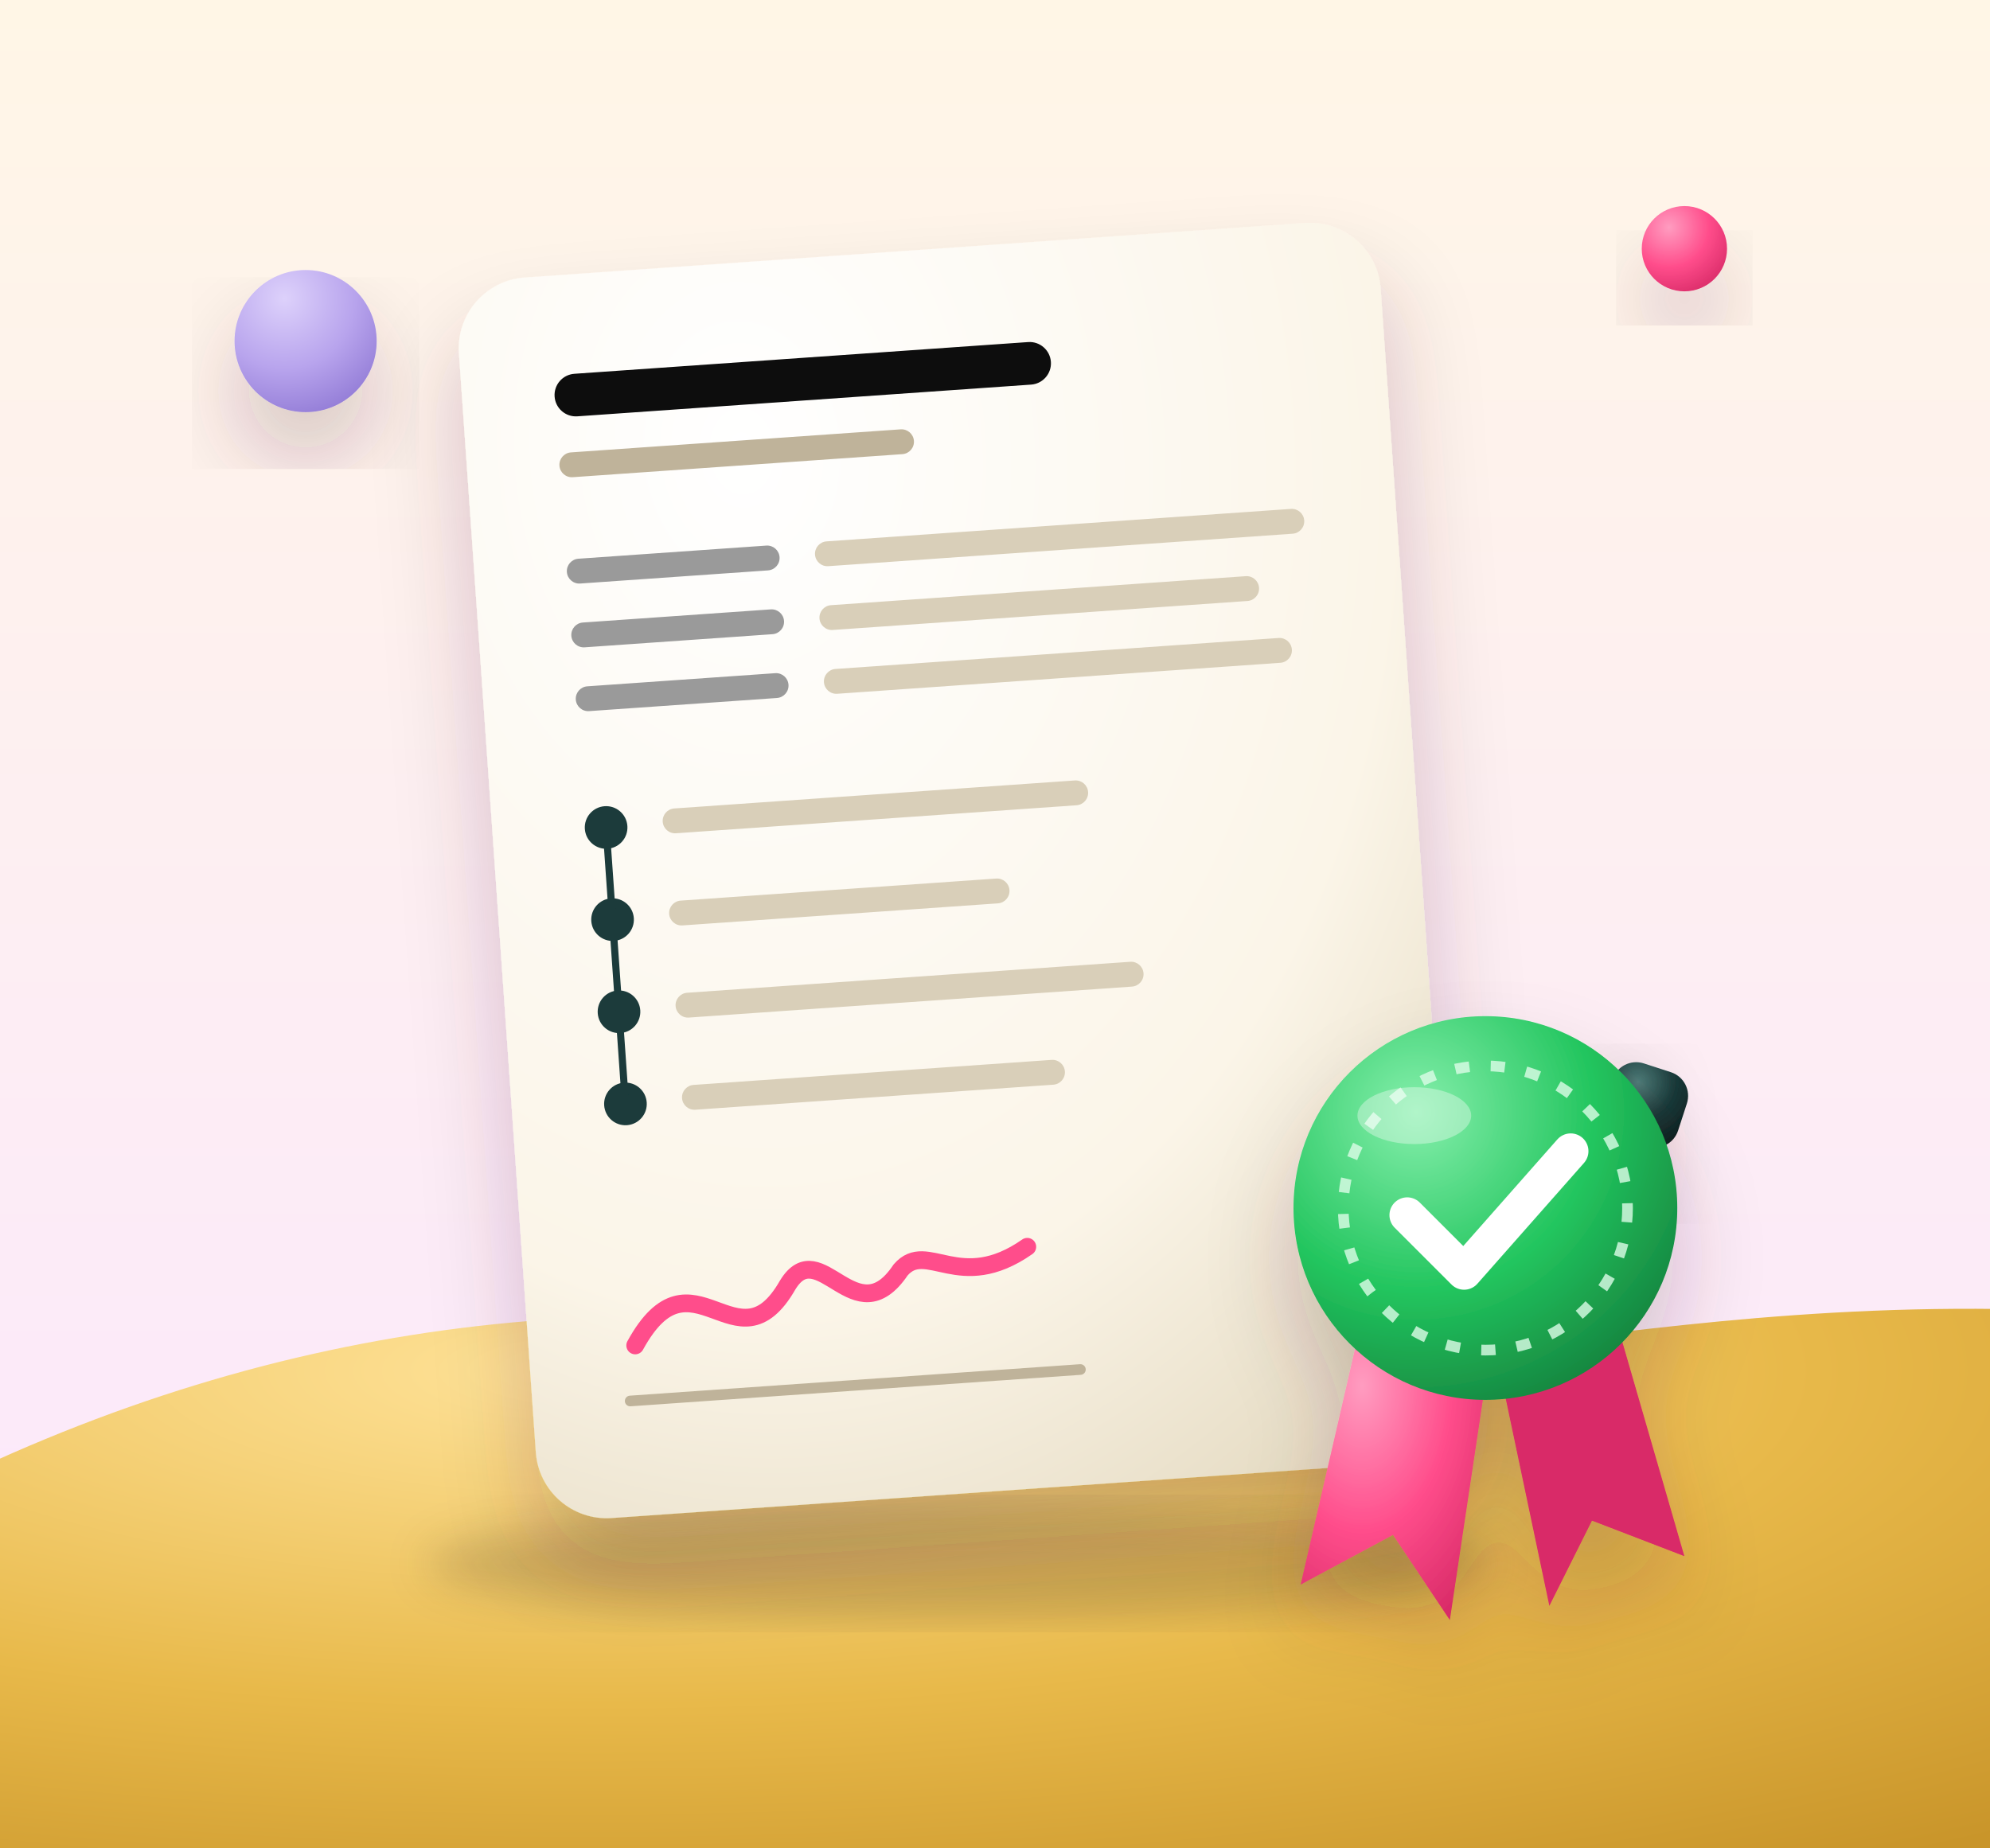
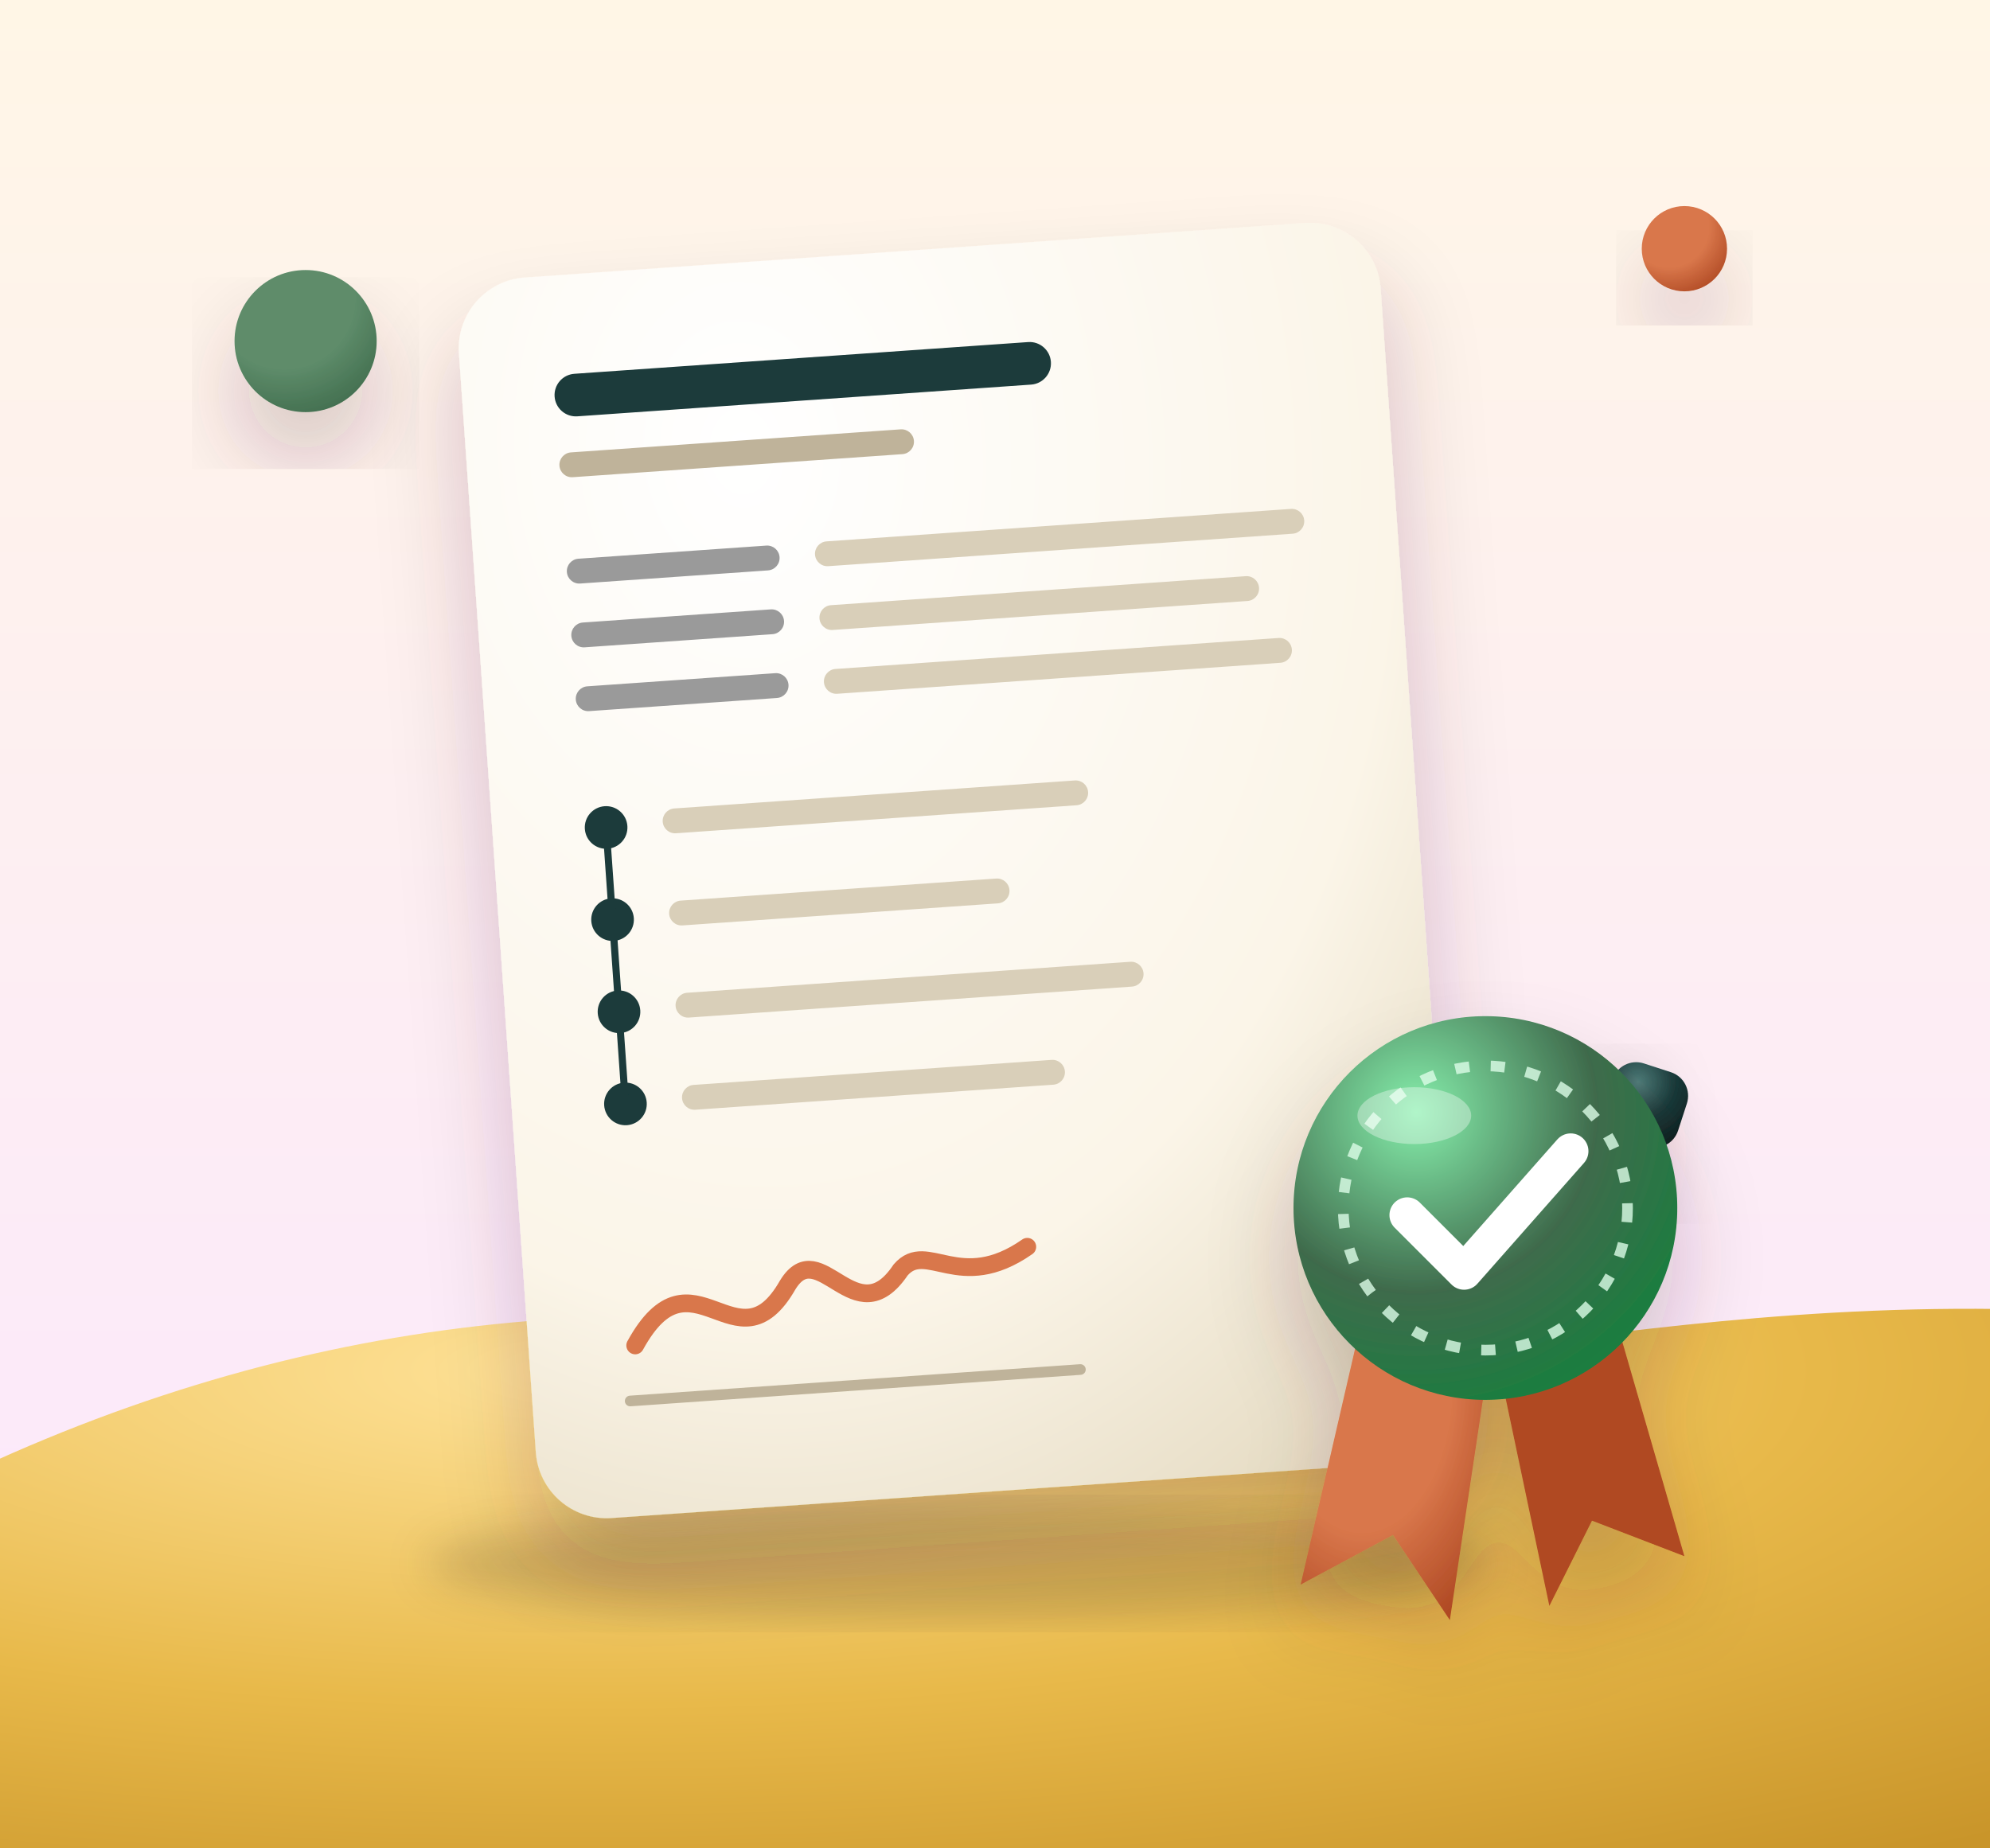
<svg xmlns="http://www.w3.org/2000/svg" viewBox="0 0 560 520" role="img" aria-labelledby="t">
  <defs>
    <linearGradient id="kSky" x1="0" y1="0" x2="0" y2="1">
      <stop offset="0" stop-color="#fff6e6" />
      <stop offset="1" stop-color="#fbe6ff" />
    </linearGradient>
    <radialGradient id="kPaper" cx="30%" cy="15%" r="100%">
      <stop offset="0" stop-color="#ffffff" />
      <stop offset=".7" stop-color="#fbf5e8" />
      <stop offset="1" stop-color="#e6dcc4" />
    </radialGradient>
    <radialGradient id="kGreen" cx="32%" cy="25%" r="85%">
      <stop offset="0" stop-color="#86efac" />
-       <stop offset=".55" stop-color="#22c55e" />
+       <stop offset=".55" stop-color="#3F6B4C" />
      <stop offset="1" stop-color="#15803d" />
    </radialGradient>
    <radialGradient id="kPink" cx="32%" cy="25%" r="85%">
-       <stop offset="0" stop-color="#ff9cc0" />
-       <stop offset=".55" stop-color="#ff4d8b" />
-       <stop offset="1" stop-color="#d92b68" />
+       <stop offset="0" stop-color="#D9774B" />
+       <stop offset=".55" stop-color="#D9774B" />
+       <stop offset="1" stop-color="#B04A24" />
    </radialGradient>
    <radialGradient id="kOchre" cx="30%" cy="10%" r="100%">
      <stop offset="0" stop-color="#ffe39a" />
      <stop offset=".55" stop-color="#e8b94a" />
      <stop offset="1" stop-color="#c9952a" />
    </radialGradient>
    <radialGradient id="kLav" cx="35%" cy="20%" r="90%">
-       <stop offset="0" stop-color="#ddd1fb" />
-       <stop offset=".55" stop-color="#b8a4ed" />
-       <stop offset="1" stop-color="#8f78d4" />
+       <stop offset="0" stop-color="#5E8C6A" />
+       <stop offset=".55" stop-color="#5E8C6A" />
+       <stop offset="1" stop-color="#3F6B4C" />
    </radialGradient>
    <radialGradient id="kTeal" cx="32%" cy="25%" r="85%">
      <stop offset="0" stop-color="#4f7d7a" />
      <stop offset=".55" stop-color="#1a3a3a" />
      <stop offset="1" stop-color="#0c2222" />
    </radialGradient>
    <filter id="kDrop" x="-30%" y="-30%" width="160%" height="170%">
      <feDropShadow dx="0" dy="14" stdDeviation="12" flood-color="#4a2a3a" flood-opacity=".22" />
    </filter>
    <filter id="kBlur">
      <feGaussianBlur stdDeviation="6" />
    </filter>
  </defs>
  <rect width="560" height="520" fill="url(#kSky)" />
  <path d="M-20 420 C 80 370, 180 360, 280 380 C 380 400, 460 360, 600 370 L600 540 L-20 540 Z" fill="url(#kOchre)" />
  <circle cx="86" cy="96" r="20" fill="url(#kLav)" filter="url(#kDrop)" />
  <circle cx="474" cy="70" r="12" fill="url(#kPink)" filter="url(#kDrop)" />
  <rect x="452" y="300" width="22" height="22" rx="7" transform="rotate(18 463 311)" fill="url(#kTeal)" filter="url(#kDrop)" />
  <ellipse cx="270" cy="440" rx="150" ry="16" fill="#3b2a1a" opacity=".2" filter="url(#kBlur)" />
  <g transform="rotate(-4 270 250)" filter="url(#kDrop)">
    <rect x="140" y="70" width="260" height="350" rx="20" fill="url(#kPaper)" />
-     <rect x="166" y="98" width="140" height="12" rx="6" fill="#0a0a0a" />
+     <rect x="166" y="98" width="140" height="12" rx="6" fill="#1A3A3A" />
    <rect x="166" y="120" width="100" height="7" rx="3.5" fill="#bfb39a" />
    <rect x="166" y="150" width="60" height="7" rx="3.5" fill="#9a9a9a" />
    <rect x="236" y="150" width="138" height="7" rx="3.5" fill="#d9cfb9" />
    <rect x="166" y="168" width="60" height="7" rx="3.5" fill="#9a9a9a" />
    <rect x="236" y="168" width="124" height="7" rx="3.5" fill="#d9cfb9" />
    <rect x="166" y="186" width="60" height="7" rx="3.5" fill="#9a9a9a" />
    <rect x="236" y="186" width="132" height="7" rx="3.5" fill="#d9cfb9" />
    <g fill="#1a3a3a">
      <circle cx="172" cy="226" r="6" />
      <circle cx="172" cy="252" r="6" />
      <circle cx="172" cy="278" r="6" />
      <circle cx="172" cy="304" r="6" />
    </g>
    <rect x="171" y="226" width="2" height="78" fill="#1a3a3a" />
    <rect x="188" y="222" width="120" height="7" rx="3.5" fill="#d9cfb9" />
    <rect x="188" y="248" width="96" height="7" rx="3.5" fill="#d9cfb9" />
    <rect x="188" y="274" width="132" height="7" rx="3.5" fill="#d9cfb9" />
    <rect x="188" y="300" width="108" height="7" rx="3.5" fill="#d9cfb9" />
-     <path d="M170 372 C 188 344, 198 382, 214 358 C 224 344, 232 374, 246 356 C 254 348, 262 364, 282 352" fill="none" stroke="#ff4d8b" stroke-width="5" stroke-linecap="round" />
+     <path d="M170 372 C 188 344, 198 382, 214 358 C 224 344, 232 374, 246 356 C 254 348, 262 364, 282 352" fill="none" stroke="#D9774B" stroke-width="5" stroke-linecap="round" />
    <rect x="166" y="386" width="130" height="3" rx="1.5" fill="#bfb39a" />
  </g>
  <g filter="url(#kDrop)">
    <path d="M384 368 L366 446 L392 432 L408 456 L420 376 Z" fill="url(#kPink)" />
-     <path d="M420 376 L436 452 L448 428 L474 438 L452 362 Z" fill="#d92b68" />
+     <path d="M420 376 L436 452 L448 428 L474 438 L452 362 Z" fill="#B04A24" />
    <circle cx="418" cy="340" r="54" fill="url(#kGreen)" />
    <circle cx="418" cy="340" r="40" fill="none" stroke="#dcfce7" stroke-width="3" stroke-dasharray="4 6" opacity=".8" />
    <path d="M396 342 L412 358 L442 324" fill="none" stroke="#fff" stroke-width="10" stroke-linecap="round" stroke-linejoin="round" />
    <ellipse cx="398" cy="314" rx="16" ry="8" fill="#fff" opacity=".35" />
  </g>
</svg>
